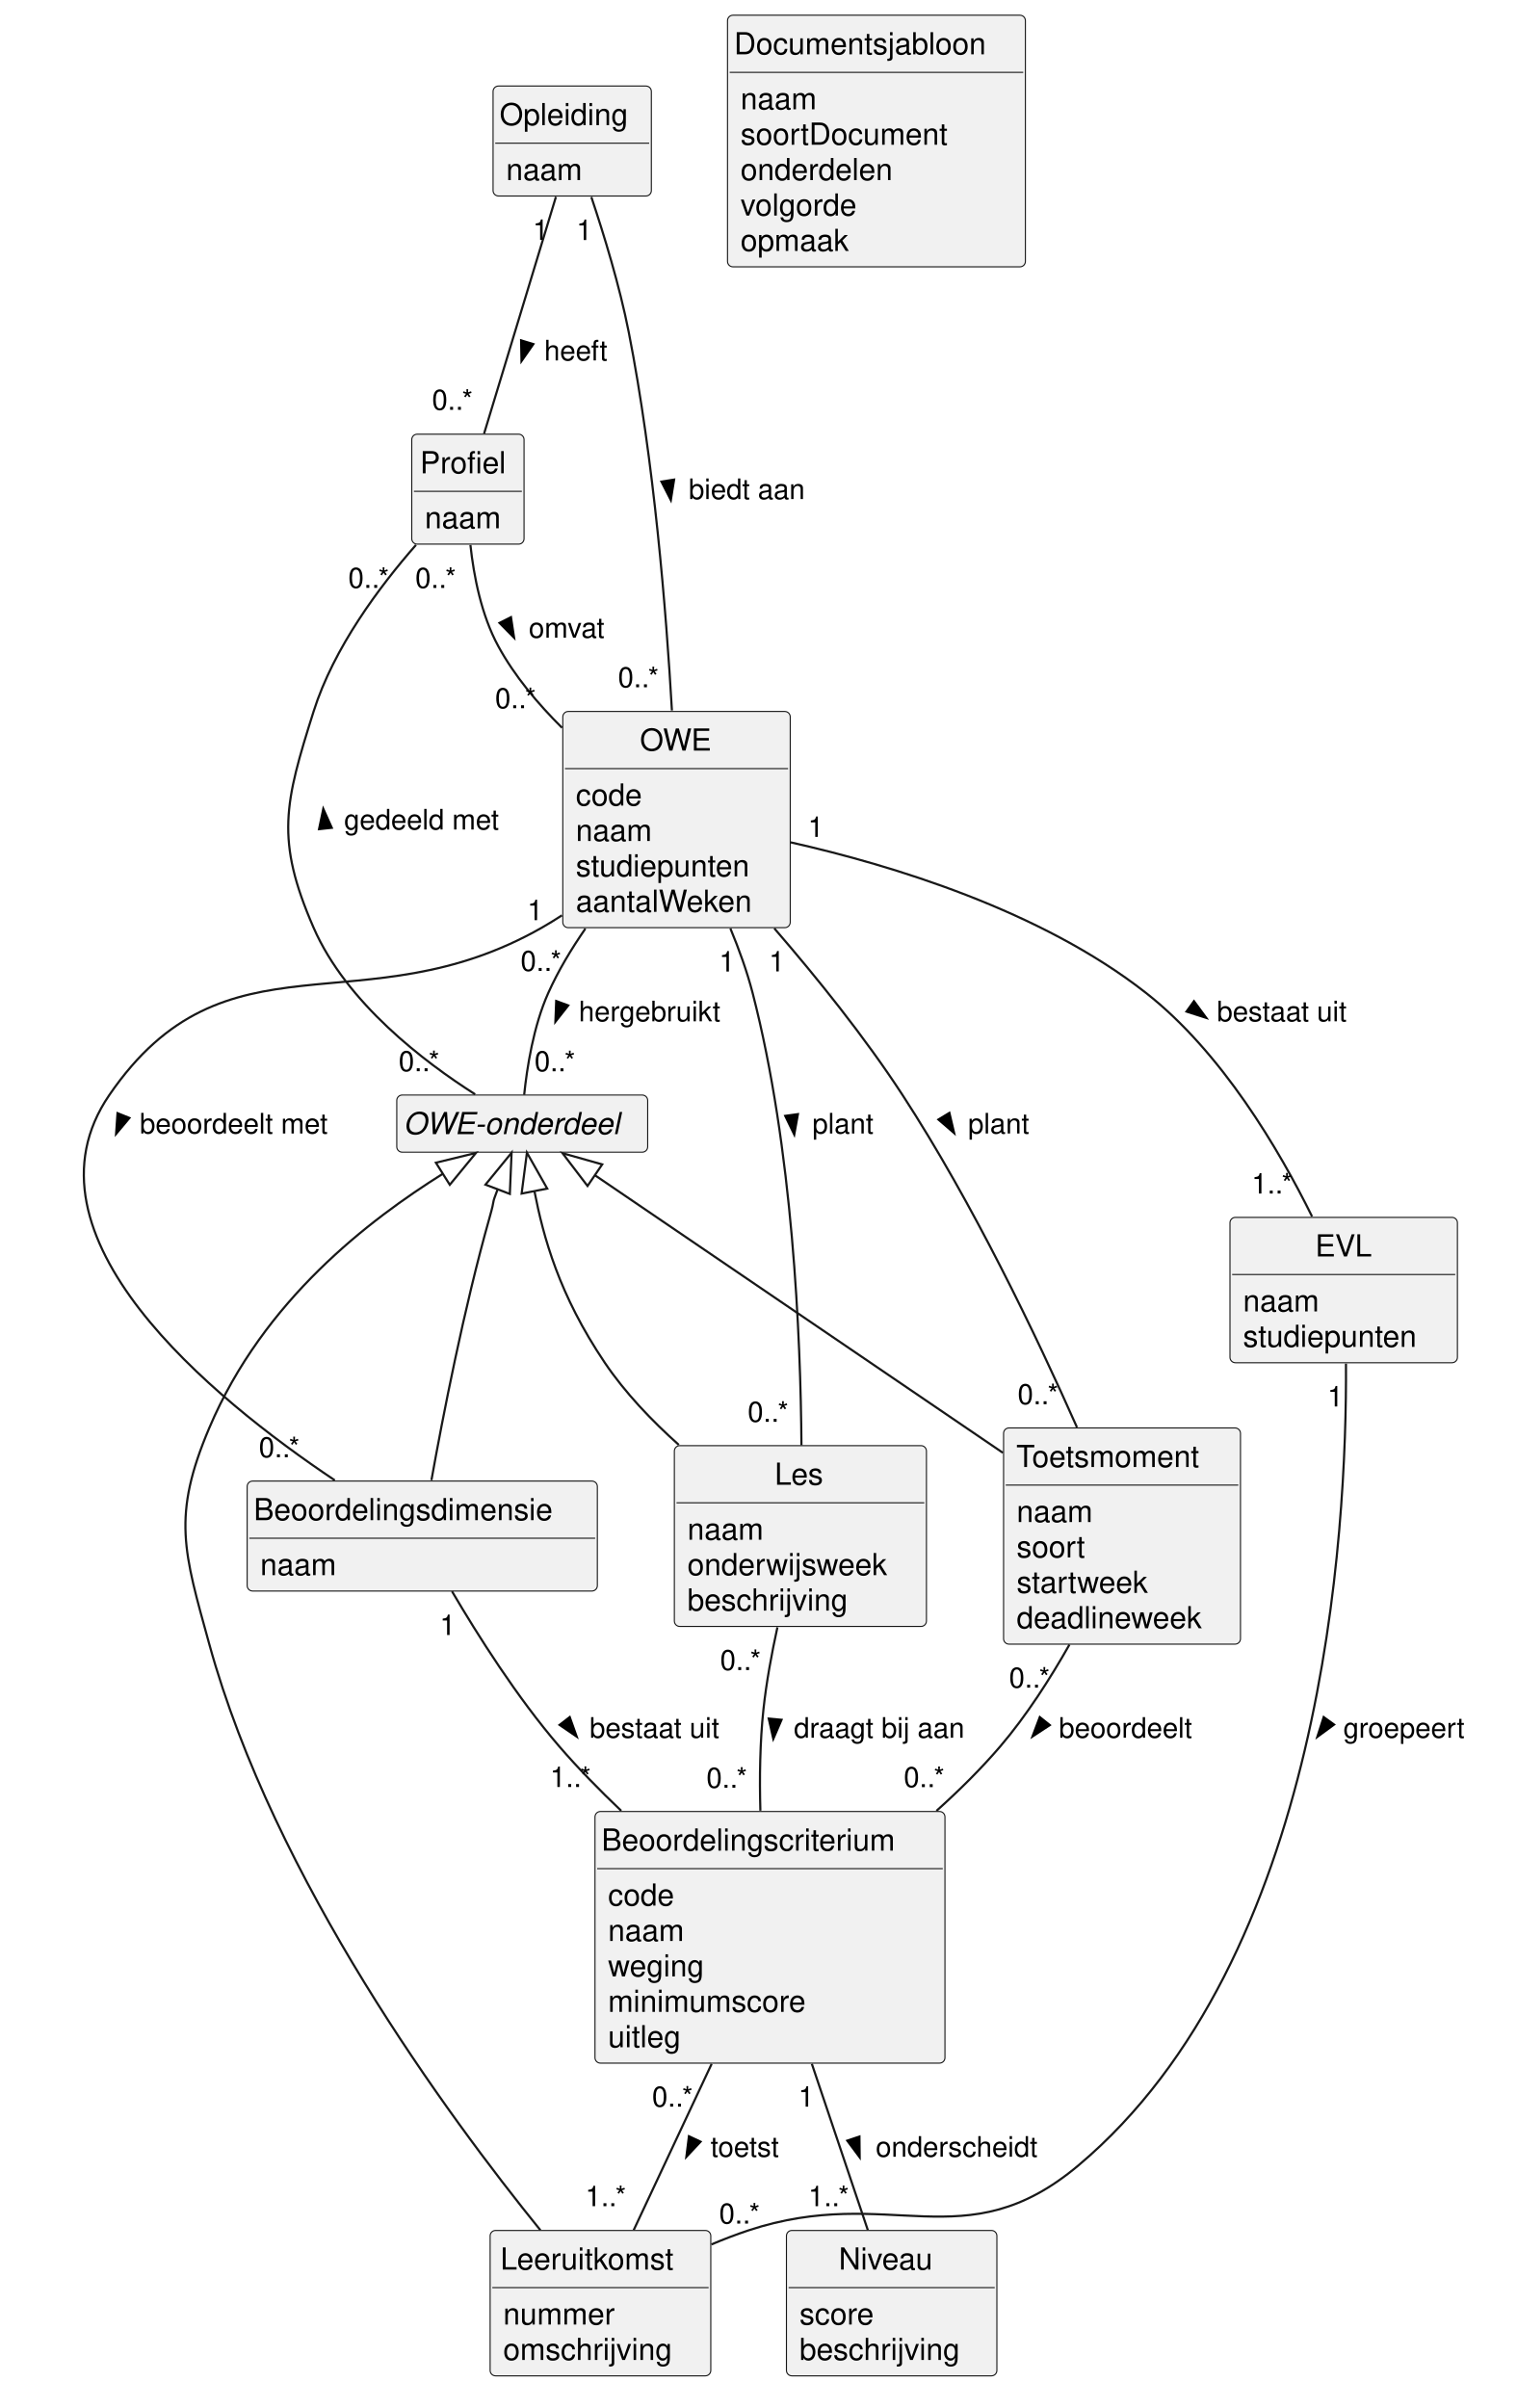
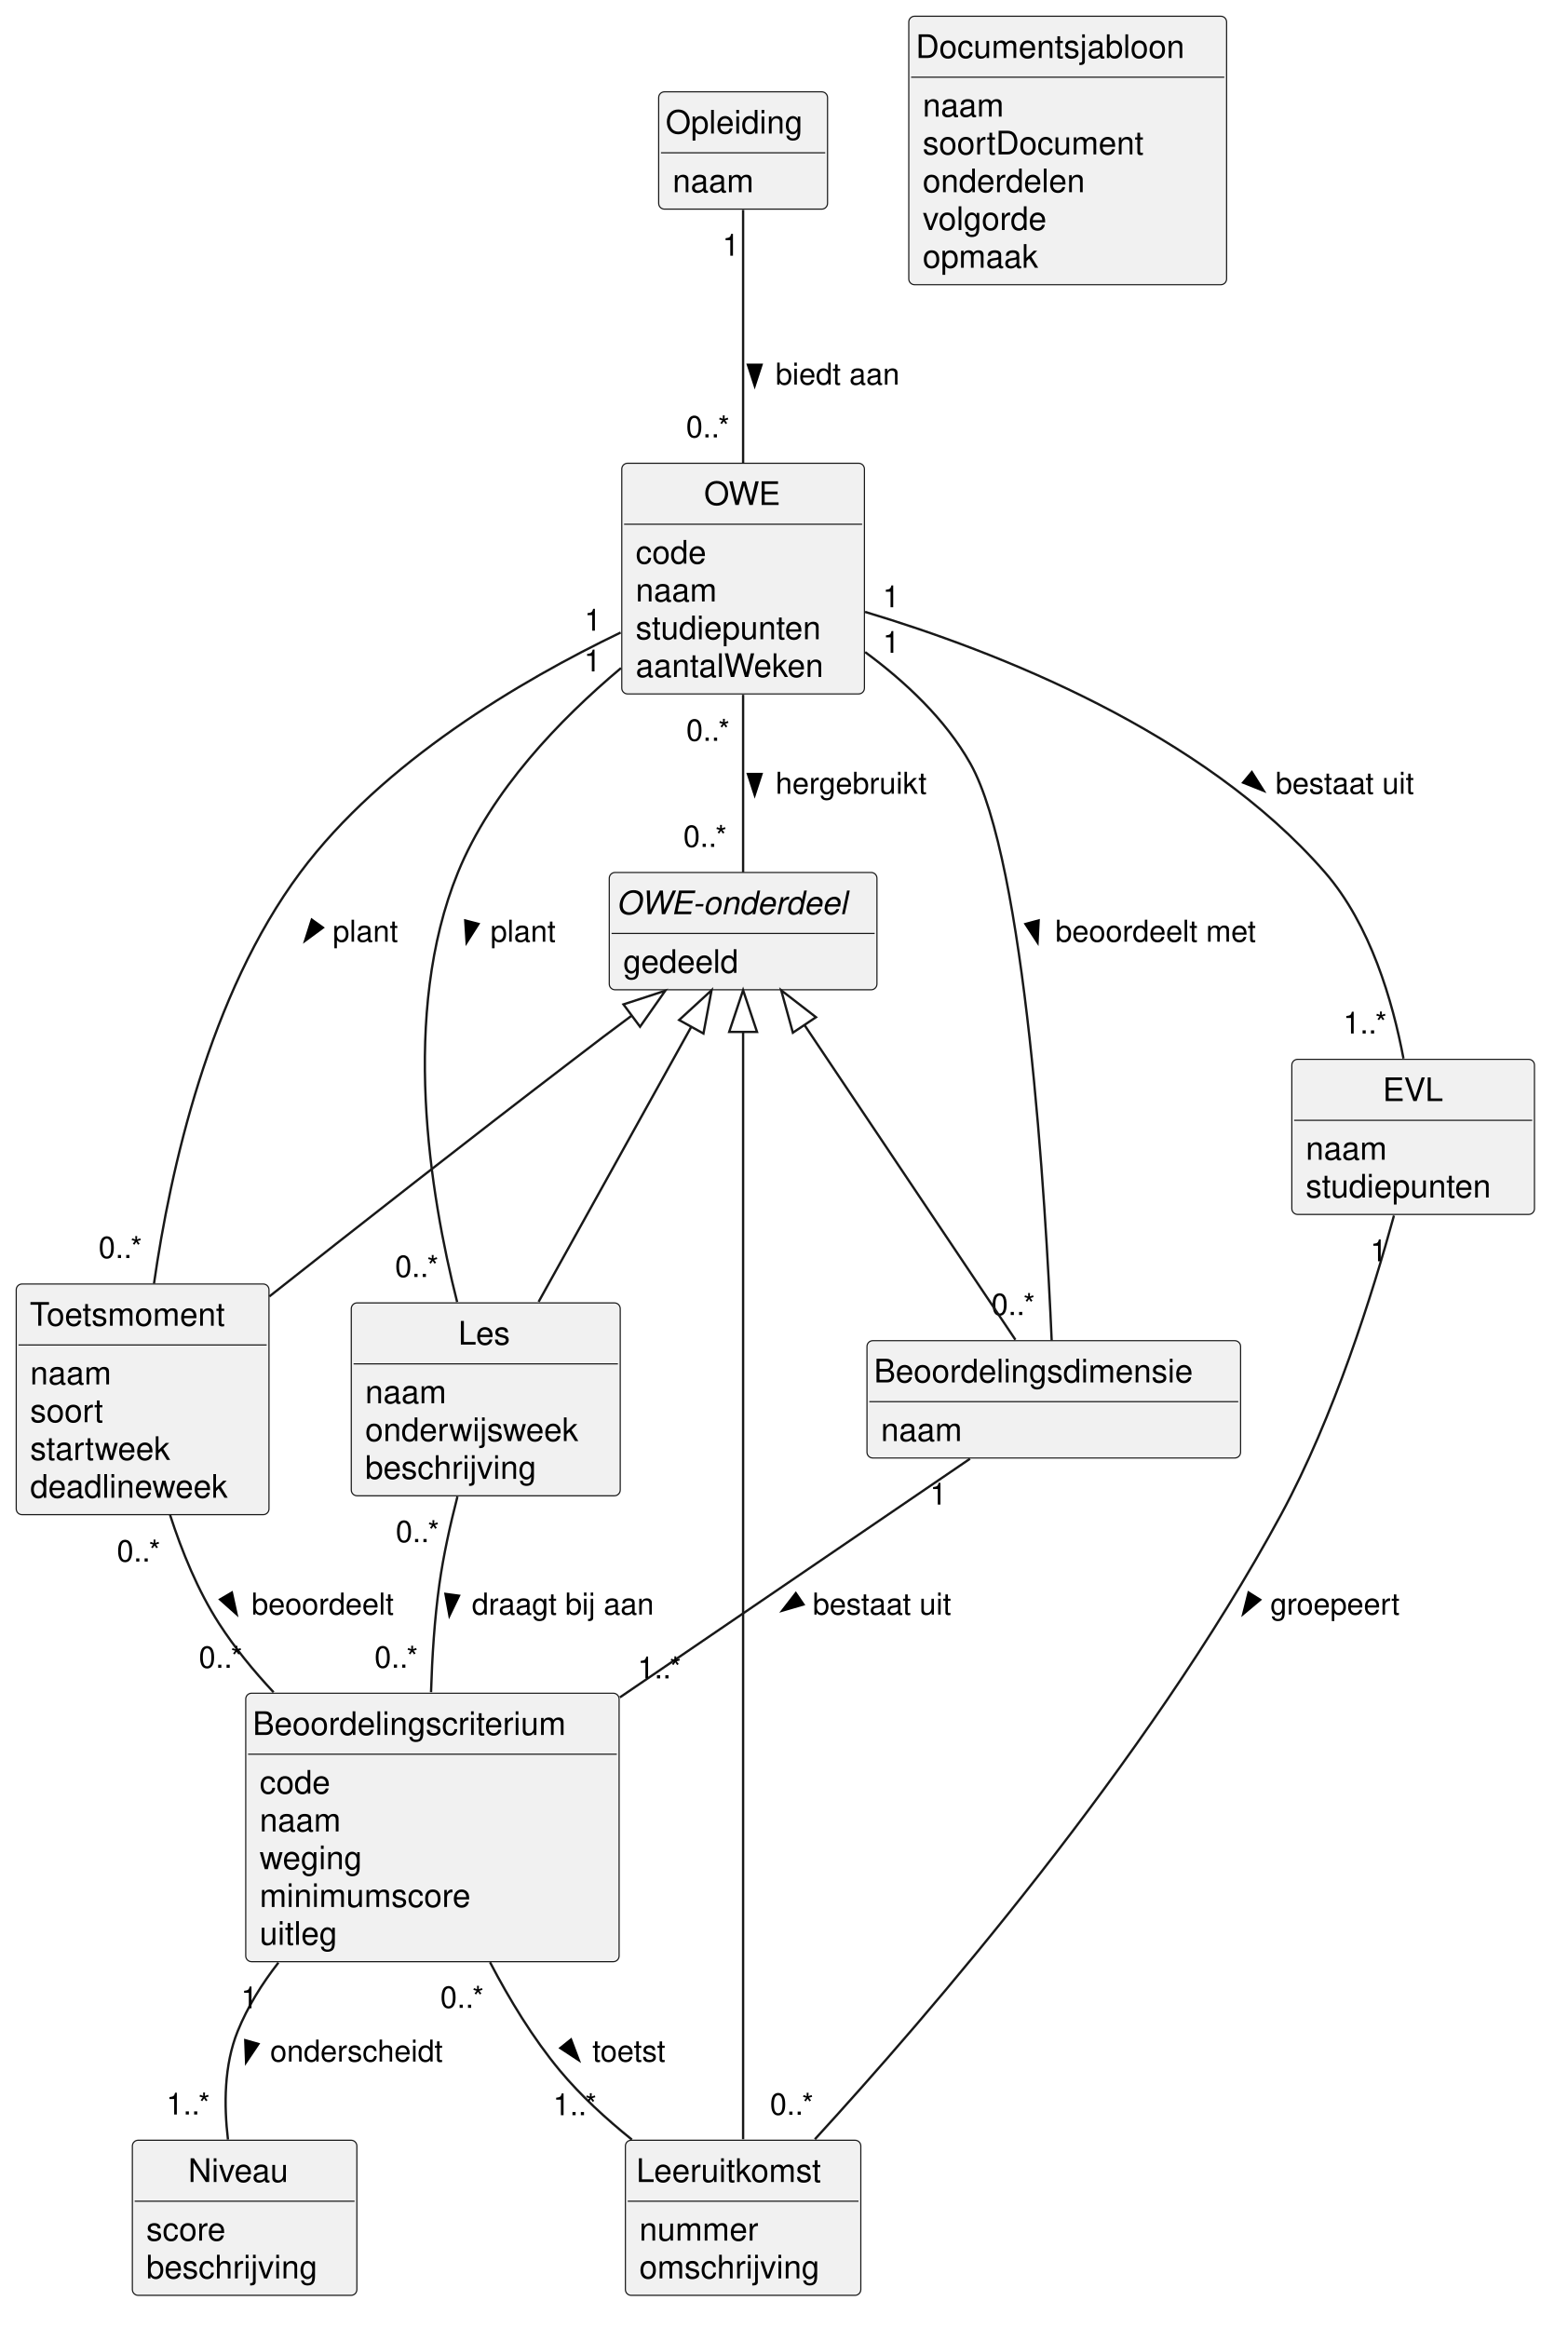
- <svg xmlns="http://www.w3.org/2000/svg" version="1.1" data-diagram-type="CLASS" style="width:698px;height:1108px;background:#FFFFFF;" width="698px" height="1108px" viewBox="0 0 698 1108" zoomAndPan="magnify" preserveAspectRatio="none" contentStyleType="text/css">
+ <svg xmlns="http://www.w3.org/2000/svg" version="1.1" data-diagram-type="CLASS" style="width:676px;height:1004px;background:#FFFFFF;" width="676px" height="1004px" viewBox="0 0 676 1004" zoomAndPan="magnify" preserveAspectRatio="none" contentStyleType="text/css">
  <defs />
  <g font-family="sans-serif" lengthAdjust="spacing">
    <g class="entity" data-qualified-name="Opleiding" id="ent0001" data-source-line="10">
-       <rect x="226.88" y="39.59" width="72.835" height="50.594" fill="#F1F1F1" style="stroke:#181818;stroke-width:0.5;" rx="2.5" ry="2.5" />
-       <text x="229.88" y="57.585" fill="#000" font-size="14" textLength="66.835" font-family="Helvetica">Opleiding</text>
-       <line x1="227.88" y1="65.887" x2="298.715" y2="65.887" style="stroke:#181818;stroke-width:0.5;" />
-       <text x="232.88" y="82.882" fill="#000" font-size="14" textLength="39.669" font-family="Helvetica">naam</text>
+       <rect x="284.09" y="39.6" width="72.835" height="50.594" fill="#F1F1F1" style="stroke:#181818;stroke-width:0.5;" rx="2.5" ry="2.5" />
+       <text x="287.09" y="57.595" fill="#000" font-size="14" textLength="66.835" font-family="Helvetica">Opleiding</text>
+       <line x1="285.09" y1="65.897" x2="355.925" y2="65.897" style="stroke:#181818;stroke-width:0.5;" />
+       <text x="290.09" y="82.892" fill="#000" font-size="14" textLength="39.669" font-family="Helvetica">naam</text>
    </g>
-     <g class="entity" data-qualified-name="Profiel" id="ent0002" data-source-line="13">
-       <rect x="189.47" y="199.78" width="51.669" height="50.594" fill="#F1F1F1" style="stroke:#181818;stroke-width:0.5;" rx="2.5" ry="2.5" />
-       <text x="193.262" y="217.775" fill="#000" font-size="14" textLength="44.085" font-family="Helvetica">Profiel</text>
-       <line x1="190.47" y1="226.077" x2="240.139" y2="226.077" style="stroke:#181818;stroke-width:0.5;" />
-       <text x="195.47" y="243.072" fill="#000" font-size="14" textLength="39.669" font-family="Helvetica">naam</text>
+     <g class="entity" data-qualified-name="OWE" id="ent0002" data-source-line="13">
+       <rect x="268.18" y="199.79" width="104.654" height="99.484" fill="#F1F1F1" style="stroke:#181818;stroke-width:0.5;" rx="2.5" ry="2.5" />
+       <text x="303.653" y="217.785" fill="#000" font-size="14" textLength="33.708" font-family="Helvetica">OWE</text>
+       <line x1="269.18" y1="226.087" x2="371.834" y2="226.087" style="stroke:#181818;stroke-width:0.5;" />
+       <text x="274.18" y="243.082" fill="#000" font-size="14" textLength="33.763" font-family="Helvetica">code</text>
+       <text x="274.18" y="259.379" fill="#000" font-size="14" textLength="39.669" font-family="Helvetica">naam</text>
+       <text x="274.18" y="275.676" fill="#000" font-size="14" textLength="92.654" font-family="Helvetica">studiepunten</text>
+       <text x="274.18" y="291.973" fill="#000" font-size="14" textLength="92.039" font-family="Helvetica">aantalWeken</text>
    </g>
-     <g class="entity" data-qualified-name="OWE" id="ent0003" data-source-line="16">
-       <rect x="258.97" y="327.37" width="104.654" height="99.484" fill="#F1F1F1" style="stroke:#181818;stroke-width:0.5;" rx="2.5" ry="2.5" />
-       <text x="294.443" y="345.365" fill="#000" font-size="14" textLength="33.708" font-family="Helvetica">OWE</text>
-       <line x1="259.97" y1="353.667" x2="362.624" y2="353.667" style="stroke:#181818;stroke-width:0.5;" />
-       <text x="264.97" y="370.662" fill="#000" font-size="14" textLength="33.763" font-family="Helvetica">code</text>
-       <text x="264.97" y="386.959" fill="#000" font-size="14" textLength="39.669" font-family="Helvetica">naam</text>
-       <text x="264.97" y="403.256" fill="#000" font-size="14" textLength="92.654" font-family="Helvetica">studiepunten</text>
-       <text x="264.97" y="419.553" fill="#000" font-size="14" textLength="92.039" font-family="Helvetica">aantalWeken</text>
+     <g class="entity" data-qualified-name="EVL" id="ent0003" data-source-line="19">
+       <rect x="557.18" y="456.86" width="104.654" height="66.891" fill="#F1F1F1" style="stroke:#181818;stroke-width:0.5;" rx="2.5" ry="2.5" />
+       <text x="596.396" y="474.855" fill="#000" font-size="14" textLength="26.223" font-family="Helvetica">EVL</text>
+       <line x1="558.18" y1="483.157" x2="660.834" y2="483.157" style="stroke:#181818;stroke-width:0.5;" />
+       <text x="563.18" y="500.152" fill="#000" font-size="14" textLength="39.669" font-family="Helvetica">naam</text>
+       <text x="563.18" y="516.449" fill="#000" font-size="14" textLength="92.654" font-family="Helvetica">studiepunten</text>
    </g>
-     <g class="entity" data-qualified-name="EVL" id="ent0004" data-source-line="22">
-       <rect x="565.97" y="560.15" width="104.654" height="66.891" fill="#F1F1F1" style="stroke:#181818;stroke-width:0.5;" rx="2.5" ry="2.5" />
-       <text x="605.186" y="578.145" fill="#000" font-size="14" textLength="26.223" font-family="Helvetica">EVL</text>
-       <line x1="566.97" y1="586.447" x2="669.624" y2="586.447" style="stroke:#181818;stroke-width:0.5;" />
-       <text x="571.97" y="603.442" fill="#000" font-size="14" textLength="39.669" font-family="Helvetica">naam</text>
-       <text x="571.97" y="619.739" fill="#000" font-size="14" textLength="92.654" font-family="Helvetica">studiepunten</text>
+     <g class="entity" data-qualified-name="Onderdeel" id="ent0004" data-source-line="23">
+       <rect x="262.78" y="376.27" width="115.457" height="50.594" fill="#F1F1F1" style="stroke:#181818;stroke-width:0.5;" rx="2.5" ry="2.5" />
+       <text x="265.78" y="394.265" fill="#000" font-size="14" textLength="109.457" font-style="italic" font-family="Helvetica">OWE-onderdeel</text>
+       <line x1="263.78" y1="402.567" x2="377.237" y2="402.567" style="stroke:#181818;stroke-width:0.5;" />
+       <text x="268.78" y="419.562" fill="#000" font-size="14" textLength="56.39" font-family="Helvetica">gedeeld</text>
    </g>
-     <g class="entity" data-qualified-name="Onderdeel" id="ent0005" data-source-line="26">
-       <rect x="182.57" y="503.86" width="115.457" height="26.297" fill="#F1F1F1" style="stroke:#181818;stroke-width:0.5;" rx="2.5" ry="2.5" />
-       <text x="185.57" y="521.855" fill="#000" font-size="14" textLength="109.457" font-style="italic" font-family="Helvetica">OWE-onderdeel</text>
+     <g class="entity" data-qualified-name="Leeruitkomst" id="ent0005" data-source-line="26">
+       <rect x="269.74" y="923.02" width="101.537" height="66.891" fill="#F1F1F1" style="stroke:#181818;stroke-width:0.5;" rx="2.5" ry="2.5" />
+       <text x="274.445" y="941.015" fill="#000" font-size="14" textLength="92.128" font-family="Helvetica">Leeruitkomst</text>
+       <line x1="270.74" y1="949.317" x2="370.277" y2="949.317" style="stroke:#181818;stroke-width:0.5;" />
+       <text x="275.74" y="966.312" fill="#000" font-size="14" textLength="59.391" font-family="Helvetica">nummer</text>
+       <text x="275.74" y="982.609" fill="#000" font-size="14" textLength="89.537" font-family="Helvetica">omschrijving</text>
    </g>
-     <g class="entity" data-qualified-name="Leeruitkomst" id="ent0006" data-source-line="27">
-       <rect x="225.53" y="1026.31" width="101.537" height="66.891" fill="#F1F1F1" style="stroke:#181818;stroke-width:0.5;" rx="2.5" ry="2.5" />
-       <text x="230.235" y="1044.305" fill="#000" font-size="14" textLength="92.128" font-family="Helvetica">Leeruitkomst</text>
-       <line x1="226.53" y1="1052.607" x2="326.067" y2="1052.607" style="stroke:#181818;stroke-width:0.5;" />
-       <text x="231.53" y="1069.602" fill="#000" font-size="14" textLength="59.391" font-family="Helvetica">nummer</text>
-       <text x="231.53" y="1085.899" fill="#000" font-size="14" textLength="89.537" font-family="Helvetica">omschrijving</text>
+     <g class="entity" data-qualified-name="Beoordelingsdimensie" id="ent0006" data-source-line="30">
+       <rect x="373.94" y="578.2" width="161.135" height="50.594" fill="#F1F1F1" style="stroke:#181818;stroke-width:0.5;" rx="2.5" ry="2.5" />
+       <text x="376.94" y="596.195" fill="#000" font-size="14" textLength="155.135" font-family="Helvetica">Beoordelingsdimensie</text>
+       <line x1="374.94" y1="604.497" x2="534.075" y2="604.497" style="stroke:#181818;stroke-width:0.5;" />
+       <text x="379.94" y="621.492" fill="#000" font-size="14" textLength="39.669" font-family="Helvetica">naam</text>
    </g>
-     <g class="entity" data-qualified-name="Beoordelingsdimensie" id="ent0007" data-source-line="31">
-       <rect x="113.73" y="681.49" width="161.135" height="50.594" fill="#F1F1F1" style="stroke:#181818;stroke-width:0.5;" rx="2.5" ry="2.5" />
-       <text x="116.73" y="699.485" fill="#000" font-size="14" textLength="155.135" font-family="Helvetica">Beoordelingsdimensie</text>
-       <line x1="114.73" y1="707.787" x2="273.865" y2="707.787" style="stroke:#181818;stroke-width:0.5;" />
-       <text x="119.73" y="724.782" fill="#000" font-size="14" textLength="39.669" font-family="Helvetica">naam</text>
+     <g class="entity" data-qualified-name="Beoordelingscriterium" id="ent0007" data-source-line="33">
+       <rect x="105.99" y="730.24" width="161.039" height="115.781" fill="#F1F1F1" style="stroke:#181818;stroke-width:0.5;" rx="2.5" ry="2.5" />
+       <text x="108.99" y="748.235" fill="#000" font-size="14" textLength="155.039" font-family="Helvetica">Beoordelingscriterium</text>
+       <line x1="106.99" y1="756.537" x2="266.029" y2="756.537" style="stroke:#181818;stroke-width:0.5;" />
+       <text x="111.99" y="773.532" fill="#000" font-size="14" textLength="33.763" font-family="Helvetica">code</text>
+       <text x="111.99" y="789.829" fill="#000" font-size="14" textLength="39.669" font-family="Helvetica">naam</text>
+       <text x="111.99" y="806.126" fill="#000" font-size="14" textLength="50.6" font-family="Helvetica">weging</text>
+       <text x="111.99" y="822.423" fill="#000" font-size="14" textLength="104.364" font-family="Helvetica">minimumscore</text>
+       <text x="111.99" y="838.719" fill="#000" font-size="14" textLength="39.642" font-family="Helvetica">uitleg</text>
    </g>
-     <g class="entity" data-qualified-name="Beoordelingscriterium" id="ent0008" data-source-line="34">
-       <rect x="273.78" y="833.53" width="161.039" height="115.781" fill="#F1F1F1" style="stroke:#181818;stroke-width:0.5;" rx="2.5" ry="2.5" />
-       <text x="276.78" y="851.525" fill="#000" font-size="14" textLength="155.039" font-family="Helvetica">Beoordelingscriterium</text>
-       <line x1="274.78" y1="859.827" x2="433.819" y2="859.827" style="stroke:#181818;stroke-width:0.5;" />
-       <text x="279.78" y="876.822" fill="#000" font-size="14" textLength="33.763" font-family="Helvetica">code</text>
-       <text x="279.78" y="893.119" fill="#000" font-size="14" textLength="39.669" font-family="Helvetica">naam</text>
-       <text x="279.78" y="909.416" fill="#000" font-size="14" textLength="50.6" font-family="Helvetica">weging</text>
-       <text x="279.78" y="925.713" fill="#000" font-size="14" textLength="104.364" font-family="Helvetica">minimumscore</text>
-       <text x="279.78" y="942.009" fill="#000" font-size="14" textLength="39.642" font-family="Helvetica">uitleg</text>
+     <g class="entity" data-qualified-name="Niveau" id="ent0008" data-source-line="40">
+       <rect x="57.09" y="923.02" width="96.834" height="66.891" fill="#F1F1F1" style="stroke:#181818;stroke-width:0.5;" rx="2.5" ry="2.5" />
+       <text x="81.151" y="941.015" fill="#000" font-size="14" textLength="48.713" font-family="Helvetica">Niveau</text>
+       <line x1="58.09" y1="949.317" x2="152.924" y2="949.317" style="stroke:#181818;stroke-width:0.5;" />
+       <text x="63.09" y="966.312" fill="#000" font-size="14" textLength="37.926" font-family="Helvetica">score</text>
+       <text x="63.09" y="982.609" fill="#000" font-size="14" textLength="84.834" font-family="Helvetica">beschrijving</text>
    </g>
-     <g class="entity" data-qualified-name="Niveau" id="ent0009" data-source-line="41">
-       <rect x="361.88" y="1026.31" width="96.834" height="66.891" fill="#F1F1F1" style="stroke:#181818;stroke-width:0.5;" rx="2.5" ry="2.5" />
-       <text x="385.941" y="1044.305" fill="#000" font-size="14" textLength="48.713" font-family="Helvetica">Niveau</text>
-       <line x1="362.88" y1="1052.607" x2="457.714" y2="1052.607" style="stroke:#181818;stroke-width:0.5;" />
-       <text x="367.88" y="1069.602" fill="#000" font-size="14" textLength="37.926" font-family="Helvetica">score</text>
-       <text x="367.88" y="1085.899" fill="#000" font-size="14" textLength="84.834" font-family="Helvetica">beschrijving</text>
+     <g class="entity" data-qualified-name="Les" id="ent0009" data-source-line="44">
+       <rect x="151.51" y="561.9" width="116.002" height="83.188" fill="#F1F1F1" style="stroke:#181818;stroke-width:0.5;" rx="2.5" ry="2.5" />
+       <text x="197.657" y="579.895" fill="#000" font-size="14" textLength="23.707" font-family="Helvetica">Les</text>
+       <line x1="152.51" y1="588.197" x2="266.512" y2="588.197" style="stroke:#181818;stroke-width:0.5;" />
+       <text x="157.51" y="605.192" fill="#000" font-size="14" textLength="39.669" font-family="Helvetica">naam</text>
+       <text x="157.51" y="621.489" fill="#000" font-size="14" textLength="104.002" font-family="Helvetica">onderwijsweek</text>
+       <text x="157.51" y="637.786" fill="#000" font-size="14" textLength="84.834" font-family="Helvetica">beschrijving</text>
    </g>
-     <g class="entity" data-qualified-name="Les" id="ent0010" data-source-line="45">
-       <rect x="310.3" y="665.19" width="116.002" height="83.188" fill="#F1F1F1" style="stroke:#181818;stroke-width:0.5;" rx="2.5" ry="2.5" />
-       <text x="356.447" y="683.185" fill="#000" font-size="14" textLength="23.707" font-family="Helvetica">Les</text>
-       <line x1="311.3" y1="691.487" x2="425.302" y2="691.487" style="stroke:#181818;stroke-width:0.5;" />
-       <text x="316.3" y="708.482" fill="#000" font-size="14" textLength="39.669" font-family="Helvetica">naam</text>
-       <text x="316.3" y="724.779" fill="#000" font-size="14" textLength="104.002" font-family="Helvetica">onderwijsweek</text>
-       <text x="316.3" y="741.076" fill="#000" font-size="14" textLength="84.834" font-family="Helvetica">beschrijving</text>
+     <g class="entity" data-qualified-name="Toetsmoment" id="ent0010" data-source-line="49">
+       <rect x="7" y="553.75" width="109.016" height="99.484" fill="#F1F1F1" style="stroke:#181818;stroke-width:0.5;" rx="2.5" ry="2.5" />
+       <text x="12.843" y="571.745" fill="#000" font-size="14" textLength="97.33" font-family="Helvetica">Toetsmoment</text>
+       <line x1="8" y1="580.047" x2="115.016" y2="580.047" style="stroke:#181818;stroke-width:0.5;" />
+       <text x="13" y="597.042" fill="#000" font-size="14" textLength="39.669" font-family="Helvetica">naam</text>
+       <text x="13" y="613.339" fill="#000" font-size="14" textLength="35.67" font-family="Helvetica">soort</text>
+       <text x="13" y="629.636" fill="#000" font-size="14" textLength="69.392" font-family="Helvetica">startweek</text>
+       <text x="13" y="645.933" fill="#000" font-size="14" textLength="97.016" font-family="Helvetica">deadlineweek</text>
    </g>
-     <g class="entity" data-qualified-name="Toetsmoment" id="ent0011" data-source-line="50">
-       <rect x="461.79" y="657.04" width="109.016" height="99.484" fill="#F1F1F1" style="stroke:#181818;stroke-width:0.5;" rx="2.5" ry="2.5" />
-       <text x="467.633" y="675.035" fill="#000" font-size="14" textLength="97.33" font-family="Helvetica">Toetsmoment</text>
-       <line x1="462.79" y1="683.337" x2="569.806" y2="683.337" style="stroke:#181818;stroke-width:0.5;" />
-       <text x="467.79" y="700.332" fill="#000" font-size="14" textLength="39.669" font-family="Helvetica">naam</text>
-       <text x="467.79" y="716.629" fill="#000" font-size="14" textLength="35.67" font-family="Helvetica">soort</text>
-       <text x="467.79" y="732.926" fill="#000" font-size="14" textLength="69.392" font-family="Helvetica">startweek</text>
-       <text x="467.79" y="749.223" fill="#000" font-size="14" textLength="97.016" font-family="Helvetica">deadlineweek</text>
+     <g class="entity" data-qualified-name="Documentsjabloon" id="ent0011" data-source-line="55">
+       <rect x="391.97" y="7" width="137.072" height="115.781" fill="#F1F1F1" style="stroke:#181818;stroke-width:0.5;" rx="2.5" ry="2.5" />
+       <text x="394.97" y="24.995" fill="#000" font-size="14" textLength="131.072" font-family="Helvetica">Documentsjabloon</text>
+       <line x1="392.97" y1="33.297" x2="528.042" y2="33.297" style="stroke:#181818;stroke-width:0.5;" />
+       <text x="397.97" y="50.292" fill="#000" font-size="14" textLength="39.669" font-family="Helvetica">naam</text>
+       <text x="397.97" y="66.589" fill="#000" font-size="14" textLength="108.199" font-family="Helvetica">soortDocument</text>
+       <text x="397.97" y="82.886" fill="#000" font-size="14" textLength="79.57" font-family="Helvetica">onderdelen</text>
+       <text x="397.97" y="99.183" fill="#000" font-size="14" textLength="61.448" font-family="Helvetica">volgorde</text>
+       <text x="397.97" y="115.479" fill="#000" font-size="14" textLength="56.355" font-family="Helvetica">opmaak</text>
    </g>
-     <g class="entity" data-qualified-name="Documentsjabloon" id="ent0012" data-source-line="56">
-       <rect x="334.76" y="7" width="137.072" height="115.781" fill="#F1F1F1" style="stroke:#181818;stroke-width:0.5;" rx="2.5" ry="2.5" />
-       <text x="337.76" y="24.995" fill="#000" font-size="14" textLength="131.072" font-family="Helvetica">Documentsjabloon</text>
-       <line x1="335.76" y1="33.297" x2="470.832" y2="33.297" style="stroke:#181818;stroke-width:0.5;" />
-       <text x="340.76" y="50.292" fill="#000" font-size="14" textLength="39.669" font-family="Helvetica">naam</text>
-       <text x="340.76" y="66.589" fill="#000" font-size="14" textLength="108.199" font-family="Helvetica">soortDocument</text>
-       <text x="340.76" y="82.886" fill="#000" font-size="14" textLength="79.57" font-family="Helvetica">onderdelen</text>
-       <text x="340.76" y="99.183" fill="#000" font-size="14" textLength="61.448" font-family="Helvetica">volgorde</text>
-       <text x="340.76" y="115.479" fill="#000" font-size="14" textLength="56.355" font-family="Helvetica">opmaak</text>
+     <g class="link" data-entity-1="ent0001" data-entity-2="ent0002" id="lnk12" data-source-line="63" data-link-type="association">
+       <path d="M320.51,90.53 C320.51,118.37 320.51,164.41 320.51,199.63" style="stroke:#181818;stroke-width:1;" fill="none" id="Opleiding-OWE" codeLine="63" />
+       <polygon points="325.51,166.356,328.449,157.311,322.571,157.311,325.51,166.356" fill="#000" style="stroke:#000;stroke-width:1;stroke-linejoin:miter;stroke-miterlimit:10;" />
+       <text x="334.51" y="165.857" fill="#000" font-size="13" textLength="61.515" font-family="Helvetica">biedt aan</text>
+       <text x="311.617" y="110.274" fill="#000" font-size="13" font-family="Helvetica">1</text>
+       <text x="295.896" y="188.634" fill="#000" font-size="13" textLength="23.036" font-family="Helvetica">0..*</text>
    </g>
-     <g class="link" data-entity-1="ent0001" data-entity-2="ent0002" id="lnk13" data-source-line="64" data-link-type="association">
-       <path d="M255.8,90.6 C246.78,120.32 231.74,169.89 222.75,199.53" style="stroke:#181818;stroke-width:1;" fill="none" id="Opleiding-Profiel" codeLine="64" />
-       <polygon points="239.978,166.131,245.417,158.329,239.792,156.622,239.978,166.131" fill="#000" style="stroke:#000;stroke-width:1;stroke-linejoin:miter;stroke-miterlimit:10;" />
-       <text x="250.43" y="165.847" fill="#000" font-size="13" textLength="33.909" font-family="Helvetica">heeft</text>
-       <text x="245.173" y="110.363" fill="#000" font-size="13" font-family="Helvetica">1</text>
-       <text x="198.766" y="188.558" fill="#000" font-size="13" textLength="23.036" font-family="Helvetica">0..*</text>
+     <g class="link" data-entity-1="ent0002" data-entity-2="ent0003" id="lnk13" data-source-line="64" data-link-type="association">
+       <path d="M373.11,263.89 C429.74,280.88 518.76,315.56 571.51,376.27 C591.13,398.85 600.71,431.96 605.33,456.51" style="stroke:#181818;stroke-width:1;" fill="none" id="OWE-EVL" codeLine="64" />
+       <polygon points="545.008,341.029,539.923,332.992,536.17,337.516,545.008,341.029" fill="#000" style="stroke:#000;stroke-width:1;stroke-linejoin:miter;stroke-miterlimit:10;" />
+       <text x="550.16" y="342.337" fill="#000" font-size="13" textLength="70.23" font-family="Helvetica">bestaat uit</text>
+       <text x="380.734" y="261.887" fill="#000" font-size="13" font-family="Helvetica">1</text>
+       <text x="579.345" y="445.718" fill="#000" font-size="13" textLength="23.036" font-family="Helvetica">1..*</text>
    </g>
-     <g class="link" data-entity-1="ent0001" data-entity-2="ent0003" id="lnk14" data-source-line="65" data-link-type="association">
-       <path d="M272.1,90.66 C277.87,107.87 285.1,131.46 289.3,152.78 C300.97,212.03 306.57,281.4 309.18,326.92" style="stroke:#181818;stroke-width:1;" fill="none" id="Opleiding-OWE" codeLine="65" />
-       <polygon points="308.675,230.086,310.176,220.695,304.369,221.606,308.675,230.086" fill="#000" style="stroke:#000;stroke-width:1;stroke-linejoin:miter;stroke-miterlimit:10;" />
-       <text x="316.9" y="229.647" fill="#000" font-size="13" textLength="61.515" font-family="Helvetica">biedt aan</text>
-       <text x="265.242" y="110.437" fill="#000" font-size="13" font-family="Helvetica">1</text>
-       <text x="284.353" y="316.243" fill="#000" font-size="13" textLength="23.036" font-family="Helvetica">0..*</text>
+     <g class="link" data-entity-1="ent0003" data-entity-2="ent0005" id="lnk14" data-source-line="65" data-link-type="association">
+       <path d="M601.23,524.23 C592.02,557.88 575.37,611.05 552.51,653.24 C494.52,760.25 400.04,869.56 351.48,922.59" style="stroke:#181818;stroke-width:1;" fill="none" id="EVL-Leeruitkomst" codeLine="65" />
+       <polygon points="536.214,696.043,543.509,689.94,538.529,686.818,536.214,696.043" fill="#000" style="stroke:#000;stroke-width:1;stroke-linejoin:miter;stroke-miterlimit:10;" />
+       <text x="547.87" y="696.307" fill="#000" font-size="13" textLength="64.238" font-family="Helvetica">groepeert</text>
+       <text x="590.991" y="543.947" fill="#000" font-size="13" font-family="Helvetica">1</text>
+       <text x="332.073" y="912.041" fill="#000" font-size="13" textLength="23.036" font-family="Helvetica">0..*</text>
    </g>
-     <g class="link" data-entity-1="ent0002" data-entity-2="ent0003" id="lnk15" data-source-line="66" data-link-type="association">
-       <path d="M216.46,250.76 C218.01,265.1 221.5,283.09 229.3,297.37 C236.77,311.06 247.44,323.79 258.62,334.87" style="stroke:#181818;stroke-width:1;" fill="none" id="Profiel-OWE" codeLine="66" />
-       <polygon points="236.541,293.406,235.115,284.003,229.86,286.637,236.541,293.406" fill="#000" style="stroke:#000;stroke-width:1;stroke-linejoin:miter;stroke-miterlimit:10;" />
-       <text x="243.3" y="293.437" fill="#000" font-size="13" textLength="41.374" font-family="Helvetica">omvat</text>
-       <text x="191.072" y="270.516" fill="#000" font-size="13" textLength="23.036" font-family="Helvetica">0..*</text>
-       <text x="227.801" y="325.883" fill="#000" font-size="13" textLength="23.036" font-family="Helvetica">0..*</text>
+     <g class="link" data-entity-1="ent0002" data-entity-2="ent0006" id="lnk15" data-source-line="66" data-link-type="association">
+       <path d="M373.15,281.23 C390.34,293.91 407.75,310.15 418.51,329.27 C442.38,371.7 451.05,519.32 453.6,578.09" style="stroke:#181818;stroke-width:1;" fill="none" id="OWE-Beoordelingsdimensie" codeLine="66" />
+       <polygon points="447.498,406.462,447.969,396.963,442.295,398.501,447.498,406.462" fill="#000" style="stroke:#000;stroke-width:1;stroke-linejoin:miter;stroke-miterlimit:10;" />
+       <text x="455.19" y="406.137" fill="#000" font-size="13" textLength="100.35" font-family="Helvetica">beoordeelt met</text>
+       <text x="380.78" y="281.557" fill="#000" font-size="13" font-family="Helvetica">1</text>
+       <text x="427.58" y="567.152" fill="#000" font-size="13" textLength="23.036" font-family="Helvetica">0..*</text>
    </g>
-     <g class="link" data-entity-1="ent0003" data-entity-2="ent0004" id="lnk16" data-source-line="67" data-link-type="association">
-       <path d="M363.81,387.59 C410.59,398.14 478.93,418.93 527.3,456.86 C562.35,484.34 588.64,529.17 603.73,559.73" style="stroke:#181818;stroke-width:1;" fill="none" id="OWE-EVL" codeLine="67" />
-       <polygon points="555.033,468.341,549.397,460.68,545.97,465.456,555.033,468.341" fill="#000" style="stroke:#000;stroke-width:1;stroke-linejoin:miter;stroke-miterlimit:10;" />
-       <text x="559.97" y="469.927" fill="#000" font-size="13" textLength="70.23" font-family="Helvetica">bestaat uit</text>
-       <text x="371.776" y="385.085" fill="#000" font-size="13" font-family="Helvetica">1</text>
-       <text x="575.927" y="549.182" fill="#000" font-size="13" textLength="23.036" font-family="Helvetica">1..*</text>
+     <g class="link" data-entity-1="ent0006" data-entity-2="ent0007" id="lnk16" data-source-line="67" data-link-type="association">
+       <path d="M418.36,629.13 C379.86,655.37 317.65,697.76 267.36,732.03" style="stroke:#181818;stroke-width:1;" fill="none" id="Beoordelingsdimensie-Beoordelingscriterium" codeLine="67" />
+       <polygon points="337.418,694.622,346.548,691.957,343.238,687.1,337.418,694.622" fill="#000" style="stroke:#000;stroke-width:1;stroke-linejoin:miter;stroke-miterlimit:10;" />
+       <text x="350.55" y="696.307" fill="#000" font-size="13" textLength="70.23" font-family="Helvetica">bestaat uit</text>
+       <text x="401.107" y="648.874" fill="#000" font-size="13" font-family="Helvetica">1</text>
+       <text x="275.009" y="723.835" fill="#000" font-size="13" textLength="23.036" font-family="Helvetica">1..*</text>
    </g>
-     <g class="link" data-entity-1="ent0004" data-entity-2="ent0006" id="lnk17" data-source-line="68" data-link-type="association">
-       <path d="M619.34,627.45 C619.83,705.23 609.22,901.27 496.3,996.31 C443.62,1040.65 409.66,1004.65 344.3,1026.31 C338.71,1028.16 332.99,1030.36 327.35,1032.74" style="stroke:#181818;stroke-width:1;" fill="none" id="EVL-Leeruitkomst" codeLine="68" />
-       <polygon points="606.187,799.153,613.859,793.532,609.09,790.096,606.187,799.153" fill="#000" style="stroke:#000;stroke-width:1;stroke-linejoin:miter;stroke-miterlimit:10;" />
-       <text x="618.11" y="799.597" fill="#000" font-size="13" textLength="64.238" font-family="Helvetica">groepeert</text>
-       <text x="610.82" y="647.154" fill="#000" font-size="13" font-family="Helvetica">1</text>
-       <text x="330.888" y="1023.133" fill="#000" font-size="13" textLength="23.036" font-family="Helvetica">0..*</text>
+     <g class="link" data-entity-1="ent0007" data-entity-2="ent0008" id="lnk17" data-source-line="68" data-link-type="association">
+       <path d="M120.08,846.43 C112.95,855.58 106.76,865.52 102.51,876.02 C96.61,890.61 96.56,907.96 98.32,922.72" style="stroke:#181818;stroke-width:1;" fill="none" id="Beoordelingscriterium-Niveau" codeLine="68" />
+       <polygon points="106.139,889.395,111.446,881.503,105.793,879.89,106.139,889.395" fill="#000" style="stroke:#000;stroke-width:1;stroke-linejoin:miter;stroke-miterlimit:10;" />
+       <text x="116.51" y="889.087" fill="#000" font-size="13" textLength="84.906" font-family="Helvetica">onderscheidt</text>
+       <text x="103.952" y="866.113" fill="#000" font-size="13" font-family="Helvetica">1</text>
+       <text x="71.761" y="911.937" fill="#000" font-size="13" textLength="23.036" font-family="Helvetica">1..*</text>
    </g>
-     <g class="link" data-entity-1="ent0003" data-entity-2="ent0007" id="lnk18" data-source-line="69" data-link-type="association">
-       <path d="M258.58,421.18 C255.5,423.19 252.39,425.09 249.3,426.86 C166.89,473.79 103.91,425.63 50.3,503.86 C6,568.5 97.47,643.29 154.05,681.13" style="stroke:#181818;stroke-width:1;" fill="none" id="OWE-Beoordelingsdimensie" codeLine="69" />
-       <polygon points="53.435,521.705,59.536,514.41,54.082,512.217,53.435,521.705" fill="#000" style="stroke:#000;stroke-width:1;stroke-linejoin:miter;stroke-miterlimit:10;" />
-       <text x="64.3" y="521.567" fill="#000" font-size="13" textLength="100.35" font-family="Helvetica">beoordeelt met</text>
-       <text x="242.623" y="423.399" fill="#000" font-size="13" font-family="Helvetica">1</text>
-       <text x="119.088" y="670.545" fill="#000" font-size="13" textLength="23.036" font-family="Helvetica">0..*</text>
+     <g class="link" data-entity-1="ent0002" data-entity-2="ent0009" id="lnk18" data-source-line="69" data-link-type="association">
+       <path d="M267.85,288.11 C241.35,310.36 211.86,341.06 197.51,376.27 C172.71,437.09 185.37,514.83 197.17,561.53" style="stroke:#181818;stroke-width:1;" fill="none" id="OWE-Les" codeLine="69" />
+       <polygon points="201.259,406.477,206.368,398.456,200.677,396.985,201.259,406.477" fill="#000" style="stroke:#000;stroke-width:1;stroke-linejoin:miter;stroke-miterlimit:10;" />
+       <text x="211.51" y="406.137" fill="#000" font-size="13" textLength="33.167" font-family="Helvetica">plant</text>
+       <text x="251.902" y="289.557" fill="#000" font-size="13" font-family="Helvetica">1</text>
+       <text x="170.373" y="550.724" fill="#000" font-size="13" textLength="23.036" font-family="Helvetica">0..*</text>
    </g>
-     <g class="link" data-entity-1="ent0007" data-entity-2="ent0008" id="lnk19" data-source-line="70" data-link-type="association">
-       <path d="M207.98,732.21 C219.78,752.32 237.95,781.07 257.3,803.53 C266.01,813.63 275.85,823.7 285.85,833.2" style="stroke:#181818;stroke-width:1;" fill="none" id="Beoordelingsdimensie-Beoordelingscriterium" codeLine="70" />
-       <polygon points="265.353,799.056,262.157,790.098,257.503,793.688,265.353,799.056" fill="#000" style="stroke:#000;stroke-width:1;stroke-linejoin:miter;stroke-miterlimit:10;" />
-       <text x="271.3" y="799.597" fill="#000" font-size="13" textLength="70.23" font-family="Helvetica">bestaat uit</text>
-       <text x="202.373" y="752.318" fill="#000" font-size="13" font-family="Helvetica">1</text>
-       <text x="253.108" y="822.265" fill="#000" font-size="13" textLength="23.036" font-family="Helvetica">1..*</text>
+     <g class="link" data-entity-1="ent0002" data-entity-2="ent0010" id="lnk19" data-source-line="70" data-link-type="association">
+       <path d="M267.69,272.79 C224.54,293.55 165.08,328.51 129.51,376.27 C90.18,429.05 73.44,504.58 66.42,553.57" style="stroke:#181818;stroke-width:1;" fill="none" id="OWE-Toetsmoment" codeLine="70" />
+       <polygon points="131.597,405.7,139.255,400.061,134.478,396.637,131.597,405.7" fill="#000" style="stroke:#000;stroke-width:1;stroke-linejoin:miter;stroke-miterlimit:10;" />
+       <text x="143.51" y="406.137" fill="#000" font-size="13" textLength="33.167" font-family="Helvetica">plant</text>
+       <text x="252.073" y="271.983" fill="#000" font-size="13" font-family="Helvetica">1</text>
+       <text x="42.496" y="542.571" fill="#000" font-size="13" textLength="23.036" font-family="Helvetica">0..*</text>
    </g>
-     <g class="link" data-entity-1="ent0008" data-entity-2="ent0009" id="lnk20" data-source-line="71" data-link-type="association">
-       <path d="M373.57,949.66 C382.18,975.22 392.01,1004.41 399.33,1026.16" style="stroke:#181818;stroke-width:1;" fill="none" id="Beoordelingscriterium-Niveau" codeLine="71" />
-       <polygon points="395.556,992.615,395.454,983.105,389.884,984.981,395.556,992.615" fill="#000" style="stroke:#000;stroke-width:1;stroke-linejoin:miter;stroke-miterlimit:10;" />
-       <text x="402.96" y="992.377" fill="#000" font-size="13" textLength="84.906" font-family="Helvetica">onderscheidt</text>
-       <text x="367.351" y="969.336" fill="#000" font-size="13" font-family="Helvetica">1</text>
-       <text x="371.91" y="1015.149" fill="#000" font-size="13" textLength="23.036" font-family="Helvetica">1..*</text>
+     <g class="link" data-entity-1="ent0007" data-entity-2="ent0005" id="lnk20" data-source-line="72" data-link-type="association">
+       <path d="M211.35,846.26 C219.7,862.25 229.88,879.06 241.51,893.02 C250.46,903.77 261.53,913.9 272.52,922.74" style="stroke:#181818;stroke-width:1;" fill="none" id="Beoordelingscriterium-Leeruitkomst" codeLine="72" />
+       <polygon points="249.633,888.491,246.279,879.592,241.688,883.263,249.633,888.491" fill="#000" style="stroke:#000;stroke-width:1;stroke-linejoin:miter;stroke-miterlimit:10;" />
+       <text x="255.51" y="889.087" fill="#000" font-size="13" textLength="38.016" font-family="Helvetica">toetst</text>
+       <text x="189.895" y="865.923" fill="#000" font-size="13" textLength="23.036" font-family="Helvetica">0..*</text>
+       <text x="238.555" y="912.218" fill="#000" font-size="13" textLength="23.036" font-family="Helvetica">1..*</text>
    </g>
-     <g class="link" data-entity-1="ent0003" data-entity-2="ent0010" id="lnk21" data-source-line="72" data-link-type="association">
-       <path d="M336.08,427.21 C340.09,436.84 343.75,447.01 346.3,456.86 C364.83,528.47 368.44,615.11 368.78,665" style="stroke:#181818;stroke-width:1;" fill="none" id="OWE-Les" codeLine="72" />
-       <polygon points="365.471,522.02,367.15,512.659,361.327,513.459,365.471,522.02" fill="#000" style="stroke:#000;stroke-width:1;stroke-linejoin:miter;stroke-miterlimit:10;" />
-       <text x="373.79" y="521.567" fill="#000" font-size="13" textLength="33.167" font-family="Helvetica">plant</text>
-       <text x="330.891" y="447.026" fill="#000" font-size="13" font-family="Helvetica">1</text>
-       <text x="344.026" y="654.223" fill="#000" font-size="13" textLength="23.036" font-family="Helvetica">0..*</text>
+     <g class="link" data-entity-1="ent0009" data-entity-2="ent0007" id="lnk21" data-source-line="73" data-link-type="association">
+       <path d="M197.3,645.43 C194.19,657.5 191.24,670.81 189.51,683.24 C187.41,698.25 186.37,714.6 185.91,729.78" style="stroke:#181818;stroke-width:1;" fill="none" id="Les-Beoordelingscriterium" codeLine="73" />
+       <polygon points="193.841,696.761,197.964,688.191,192.139,687.404,193.841,696.761" fill="#000" style="stroke:#000;stroke-width:1;stroke-linejoin:miter;stroke-miterlimit:10;" />
+       <text x="203.51" y="696.307" fill="#000" font-size="13" textLength="90.791" font-family="Helvetica">draagt bij aan</text>
+       <text x="170.672" y="665.077" fill="#000" font-size="13" textLength="23.036" font-family="Helvetica">0..*</text>
+       <text x="161.513" y="719.241" fill="#000" font-size="13" textLength="23.036" font-family="Helvetica">0..*</text>
    </g>
-     <g class="link" data-entity-1="ent0003" data-entity-2="ent0011" id="lnk22" data-source-line="73" data-link-type="association">
-       <path d="M356.3,427.18 C375.71,449.64 397.9,477.15 415.3,503.86 C447.61,553.45 476.94,614.79 495.57,656.77" style="stroke:#181818;stroke-width:1;" fill="none" id="OWE-Toetsmoment" codeLine="73" />
-       <polygon points="439.033,521.341,436.855,512.084,431.829,515.132,439.033,521.341" fill="#000" style="stroke:#000;stroke-width:1;stroke-linejoin:miter;stroke-miterlimit:10;" />
-       <text x="445.44" y="521.567" fill="#000" font-size="13" textLength="33.167" font-family="Helvetica">plant</text>
-       <text x="353.828" y="446.991" fill="#000" font-size="13" font-family="Helvetica">1</text>
-       <text x="468.242" y="646.118" fill="#000" font-size="13" textLength="23.036" font-family="Helvetica">0..*</text>
+     <g class="link" data-entity-1="ent0010" data-entity-2="ent0007" id="lnk22" data-source-line="74" data-link-type="association">
+       <path d="M73.34,653.32 C78.43,669.05 85.36,686.06 94.51,700.24 C101.18,710.58 109.33,720.55 118,729.82" style="stroke:#181818;stroke-width:1;" fill="none" id="Toetsmoment-Beoordelingscriterium" codeLine="74" />
+       <polygon points="102.031,696.124,100.009,686.831,94.933,689.795,102.031,696.124" fill="#000" style="stroke:#000;stroke-width:1;stroke-linejoin:miter;stroke-miterlimit:10;" />
+       <text x="108.51" y="696.307" fill="#000" font-size="13" textLength="70.459" font-family="Helvetica">beoordeelt</text>
+       <text x="50.389" y="673.458" fill="#000" font-size="13" textLength="23.036" font-family="Helvetica">0..*</text>
+       <text x="85.751" y="719.285" fill="#000" font-size="13" textLength="23.036" font-family="Helvetica">0..*</text>
    </g>
-     <g class="link" data-entity-1="ent0008" data-entity-2="ent0006" id="lnk23" data-source-line="75" data-link-type="association">
-       <path d="M327.46,949.66 C315.47,975.22 301.78,1004.41 291.58,1026.16" style="stroke:#181818;stroke-width:1;" fill="none" id="Beoordelingscriterium-Leeruitkomst" codeLine="75" />
-       <polygon points="315.837,992.403,322.338,985.462,317.017,982.966,315.837,992.403" fill="#000" style="stroke:#000;stroke-width:1;stroke-linejoin:miter;stroke-miterlimit:10;" />
-       <text x="326.96" y="992.377" fill="#000" font-size="13" textLength="38.016" font-family="Helvetica">toetst</text>
-       <text x="300.029" y="969.336" fill="#000" font-size="13" textLength="23.036" font-family="Helvetica">0..*</text>
-       <text x="269.328" y="1015.149" fill="#000" font-size="13" textLength="23.036" font-family="Helvetica">1..*</text>
+     <g class="link" data-entity-1="ent0004" data-entity-2="ent0005" id="lnk23" data-source-line="76" data-link-type="extension">
+       <path d="M320.51,445.04 C320.51,533.86 320.51,821.32 320.51,922.57" style="stroke:#181818;stroke-width:1;" fill="none" id="Onderdeel-backto-Leeruitkomst" codeLine="76" />
+       <polygon points="320.51,427.04,314.51,445.04,326.51,445.04,320.51,427.04" fill="none" style="stroke:#181818;stroke-width:1;stroke-linejoin:miter;stroke-miterlimit:10;" />
    </g>
-     <g class="link" data-entity-1="ent0010" data-entity-2="ent0008" id="lnk24" data-source-line="76" data-link-type="association">
-       <path d="M357.72,748.79 C355.08,760.86 352.62,774.15 351.3,786.53 C349.69,801.6 349.46,817.97 349.88,833.15" style="stroke:#181818;stroke-width:1;" fill="none" id="Les-Beoordelingscriterium" codeLine="76" />
-       <polygon points="355.837,800.075,359.601,791.341,353.748,790.797,355.837,800.075" fill="#000" style="stroke:#000;stroke-width:1;stroke-linejoin:miter;stroke-miterlimit:10;" />
-       <text x="365.3" y="799.597" fill="#000" font-size="13" textLength="90.791" font-family="Helvetica">draagt bij aan</text>
-       <text x="331.342" y="768.448" fill="#000" font-size="13" textLength="23.036" font-family="Helvetica">0..*</text>
-       <text x="325.041" y="822.62" fill="#000" font-size="13" textLength="23.036" font-family="Helvetica">0..*</text>
+     <g class="link" data-entity-1="ent0004" data-entity-2="ent0006" id="lnk24" data-source-line="77" data-link-type="extension">
+       <path d="M346.962,442.032 C372.682,480.402 412.14,539.29 437.94,577.78" style="stroke:#181818;stroke-width:1;" fill="none" id="Onderdeel-backto-Beoordelingsdimensie" codeLine="77" />
+       <polygon points="336.94,427.08,341.978,445.372,351.946,438.691,336.94,427.08" fill="none" style="stroke:#181818;stroke-width:1;stroke-linejoin:miter;stroke-miterlimit:10;" />
    </g>
-     <g class="link" data-entity-1="ent0011" data-entity-2="ent0008" id="lnk25" data-source-line="77" data-link-type="association">
-       <path d="M492.09,756.76 C483.18,772.49 472.3,789.47 460.3,803.53 C451.49,813.84 441.35,823.87 430.91,833.23" style="stroke:#181818;stroke-width:1;" fill="none" id="Toetsmoment-Beoordelingscriterium" codeLine="77" />
-       <polygon points="475.106,799.001,483.052,793.774,478.462,790.102,475.106,799.001" fill="#000" style="stroke:#000;stroke-width:1;stroke-linejoin:miter;stroke-miterlimit:10;" />
-       <text x="487.23" y="799.597" fill="#000" font-size="13" textLength="70.459" font-family="Helvetica">beoordeelt</text>
-       <text x="464.294" y="776.559" fill="#000" font-size="13" textLength="23.036" font-family="Helvetica">0..*</text>
-       <text x="415.848" y="822.299" fill="#000" font-size="13" textLength="23.036" font-family="Helvetica">0..*</text>
+     <g class="link" data-entity-1="ent0004" data-entity-2="ent0009" id="lnk25" data-source-line="78" data-link-type="extension">
+       <path d="M298.16,442.816 C279.57,476.286 254.75,521 232.3,561.45" style="stroke:#181818;stroke-width:1;" fill="none" id="Onderdeel-backto-Les" codeLine="78" />
+       <polygon points="306.9,427.08,292.915,439.902,303.405,445.729,306.9,427.08" fill="none" style="stroke:#181818;stroke-width:1;stroke-linejoin:miter;stroke-miterlimit:10;" />
    </g>
-     <g class="link" data-entity-1="ent0005" data-entity-2="ent0006" id="lnk26" data-source-line="79" data-link-type="extension">
-       <path d="M203.772,540.082 C170.202,561.192 121.42,597.86 96.3,657.04 C79.02,697.74 84.57,713.9 96.3,756.53 C126.12,864.87 206.06,973.6 248.67,1026.19" style="stroke:#181818;stroke-width:1;" fill="none" id="Onderdeel-backto-Leeruitkomst" codeLine="79" />
-       <polygon points="219.01,530.5,200.578,535.003,206.966,545.161,219.01,530.5" fill="none" style="stroke:#181818;stroke-width:1;stroke-linejoin:miter;stroke-miterlimit:10;" />
+     <g class="link" data-entity-1="ent0004" data-entity-2="ent0010" id="lnk26" data-source-line="79" data-link-type="extension">
+       <path d="M272.483,437.984 C260.053,447.204 260.31,447.09 247.51,456.86 C203.01,490.83 153.08,529.98 116.17,559.12" style="stroke:#181818;stroke-width:1;" fill="none" id="Onderdeel-backto-Toetsmoment" codeLine="79" />
+       <polygon points="286.94,427.26,268.908,433.165,276.057,442.803,286.94,427.26" fill="none" style="stroke:#181818;stroke-width:1;stroke-linejoin:miter;stroke-miterlimit:10;" />
    </g>
-     <g class="link" data-entity-1="ent0005" data-entity-2="ent0007" id="lnk27" data-source-line="80" data-link-type="extension">
-       <path d="M228.991,547.23 C225.821,555.55 228.18,549.99 225.3,560.15 C213.44,602.06 203.76,651.9 198.53,681.06" style="stroke:#181818;stroke-width:1;" fill="none" id="Onderdeel-backto-Beoordelingsdimensie" codeLine="80" />
-       <polygon points="235.4,530.41,223.384,545.094,234.598,549.367,235.4,530.41" fill="none" style="stroke:#181818;stroke-width:1;stroke-linejoin:miter;stroke-miterlimit:10;" />
-     </g>
-     <g class="link" data-entity-1="ent0005" data-entity-2="ent0010" id="lnk28" data-source-line="81" data-link-type="extension">
-       <path d="M245.91,548.056 C250.06,569.306 257.22,595.8 278.3,627.04 C287.59,640.81 299.86,653.66 312.35,664.83" style="stroke:#181818;stroke-width:1;" fill="none" id="Onderdeel-backto-Les" codeLine="81" />
-       <polygon points="242.46,530.39,240.021,549.206,251.799,546.906,242.46,530.39" fill="none" style="stroke:#181818;stroke-width:1;stroke-linejoin:miter;stroke-miterlimit:10;" />
-     </g>
-     <g class="link" data-entity-1="ent0005" data-entity-2="ent0011" id="lnk29" data-source-line="82" data-link-type="extension">
-       <path d="M273.723,540.745 C314.573,568.535 398.81,625.85 461.46,668.47" style="stroke:#181818;stroke-width:1;" fill="none" id="Onderdeel-backto-Toetsmoment" codeLine="82" />
-       <polygon points="258.84,530.62,270.348,545.705,277.098,535.784,258.84,530.62" fill="none" style="stroke:#181818;stroke-width:1;stroke-linejoin:miter;stroke-miterlimit:10;" />
-     </g>
-     <g class="link" data-entity-1="ent0005" data-entity-2="ent0002" id="lnk30" data-source-line="83" data-link-type="association">
-       <path d="M218.64,503.53 C195.28,488.68 159.39,461.47 144.3,426.86 C126.63,386.33 130.99,369.54 144.3,327.37 C153.54,298.08 174.61,269.91 191.41,250.74" style="stroke:#181818;stroke-width:1;" fill="none" id="Onderdeel-Profiel" codeLine="83" />
-       <polygon points="148.765,372.205,146.811,381.513,152.655,380.883,148.765,372.205" fill="#000" style="stroke:#000;stroke-width:1;stroke-linejoin:miter;stroke-miterlimit:10;" />
-       <text x="158.3" y="381.677" fill="#000" font-size="13" textLength="82.253" font-family="Helvetica">gedeeld met</text>
-       <text x="183.419" y="492.886" fill="#000" font-size="13" textLength="23.036" font-family="Helvetica">0..*</text>
-       <text x="160.229" y="270.491" fill="#000" font-size="13" textLength="23.036" font-family="Helvetica">0..*</text>
-     </g>
-     <g class="link" data-entity-1="ent0003" data-entity-2="ent0005" id="lnk31" data-source-line="84" data-link-type="association">
-       <path d="M269.37,427.29 C262.88,436.66 256.84,446.73 252.3,456.86 C245.44,472.15 242.47,491.43 241.2,503.74" style="stroke:#181818;stroke-width:1;" fill="none" id="OWE-Onderdeel" codeLine="84" />
-       <polygon points="255.571,470.118,261.456,462.647,255.941,460.615,255.571,470.118" fill="#000" style="stroke:#000;stroke-width:1;stroke-linejoin:miter;stroke-miterlimit:10;" />
-       <text x="266.3" y="469.927" fill="#000" font-size="13" textLength="75.905" font-family="Helvetica">hergebruikt</text>
-       <text x="239.527" y="446.755" fill="#000" font-size="13" textLength="23.036" font-family="Helvetica">0..*</text>
-       <text x="245.935" y="492.914" fill="#000" font-size="13" textLength="23.036" font-family="Helvetica">0..*</text>
+     <g class="link" data-entity-1="ent0002" data-entity-2="ent0004" id="lnk27" data-source-line="80" data-link-type="association">
+       <path d="M320.51,299.66 C320.51,325.29 320.51,355.53 320.51,376.18" style="stroke:#181818;stroke-width:1;" fill="none" id="OWE-Onderdeel" codeLine="80" />
+       <polygon points="325.51,342.836,328.449,333.791,322.571,333.791,325.51,342.836" fill="#000" style="stroke:#000;stroke-width:1;stroke-linejoin:miter;stroke-miterlimit:10;" />
+       <text x="334.51" y="342.337" fill="#000" font-size="13" textLength="75.905" font-family="Helvetica">hergebruikt</text>
+       <text x="295.967" y="319.48" fill="#000" font-size="13" textLength="23.036" font-family="Helvetica">0..*</text>
+       <text x="294.712" y="365.247" fill="#000" font-size="13" textLength="23.036" font-family="Helvetica">0..*</text>
    </g>
  </g>
</svg>
